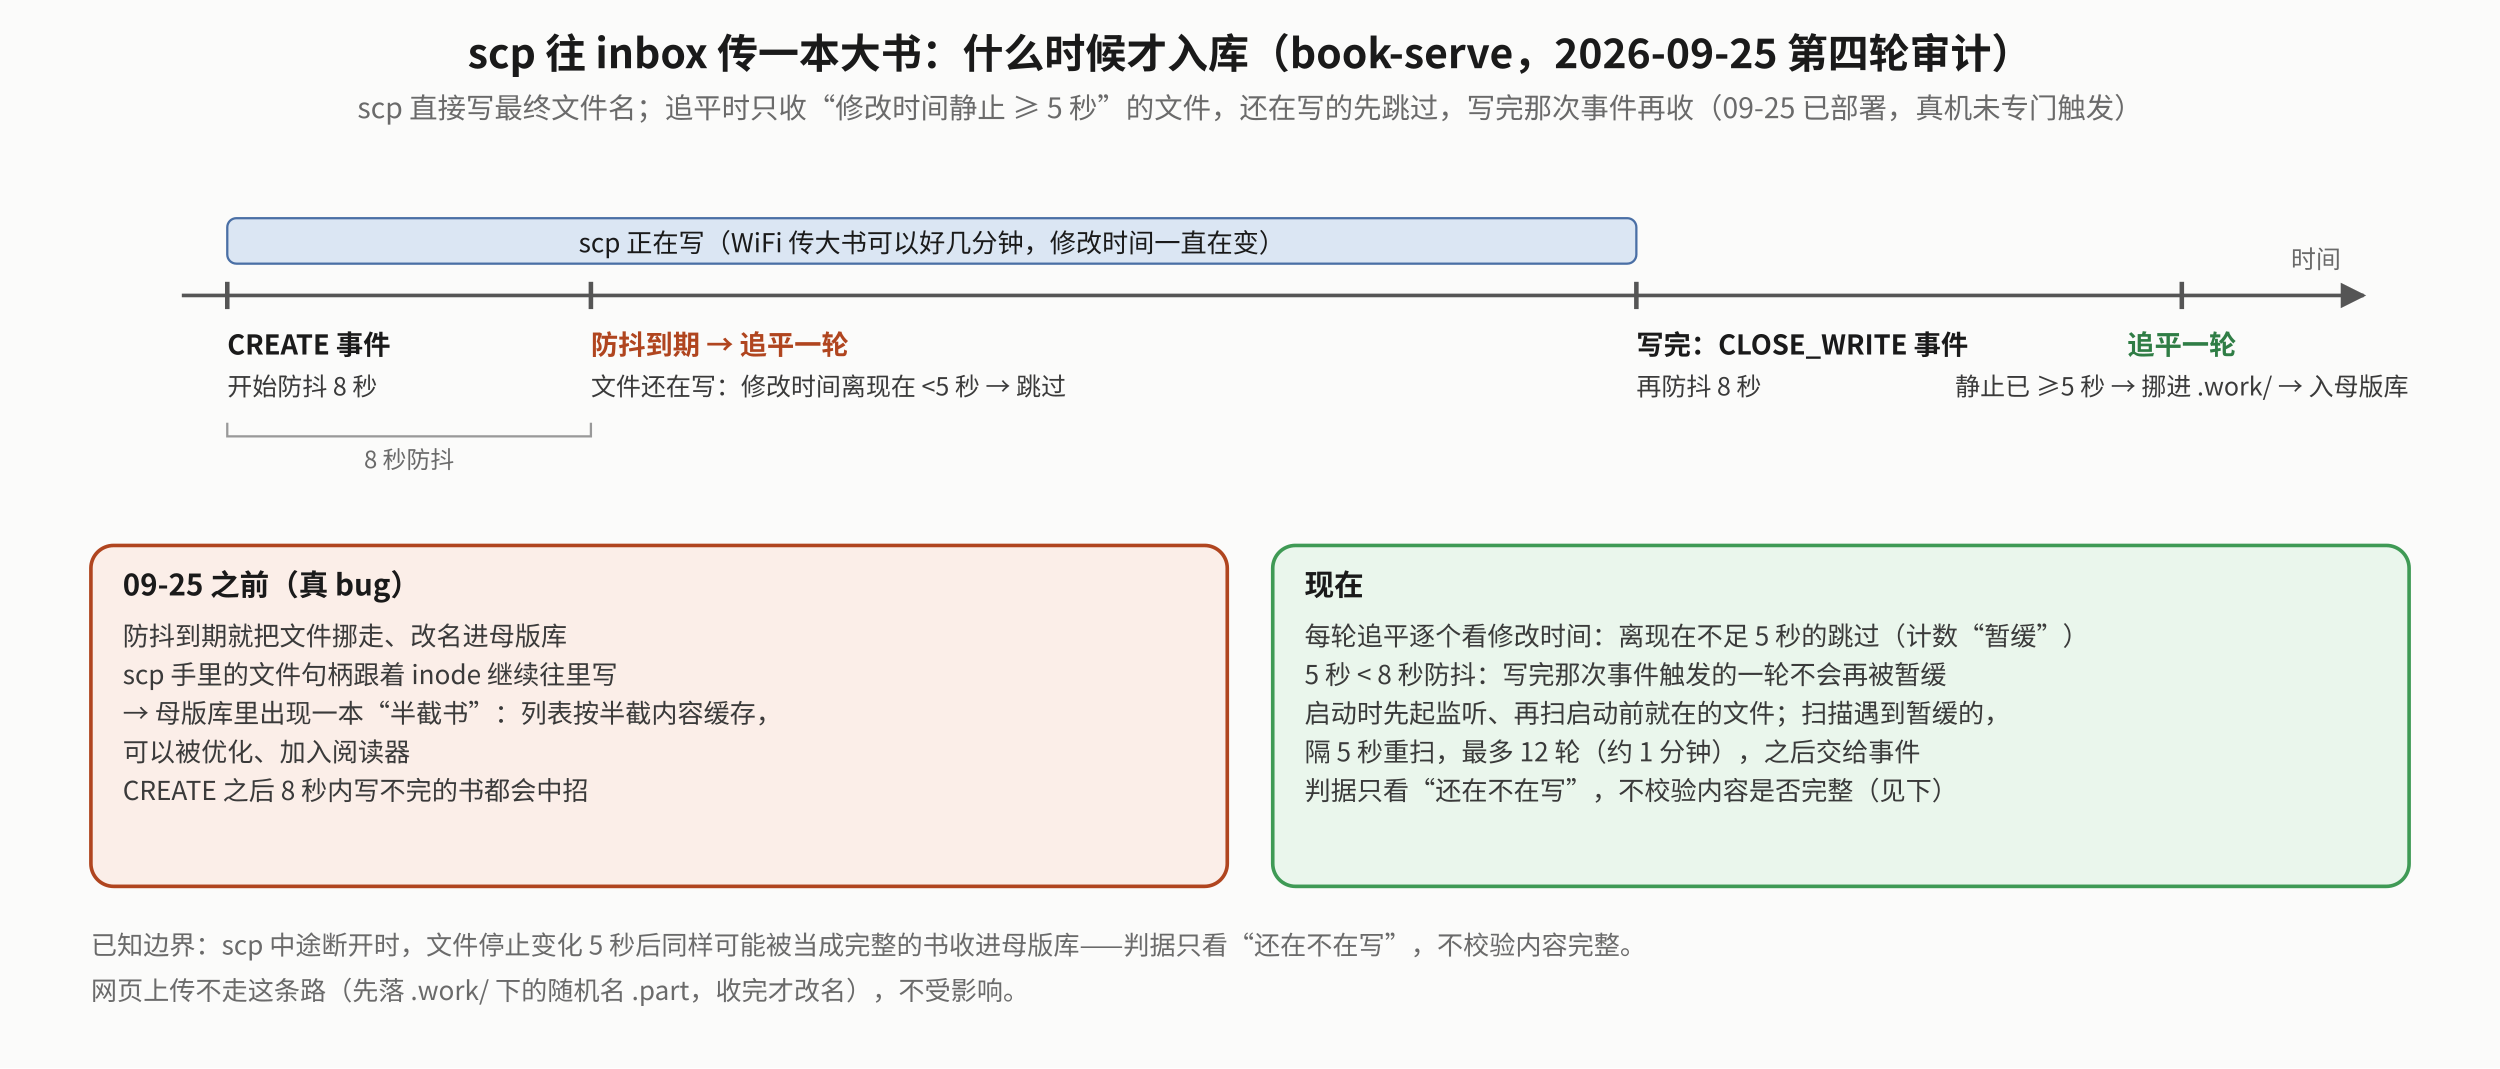
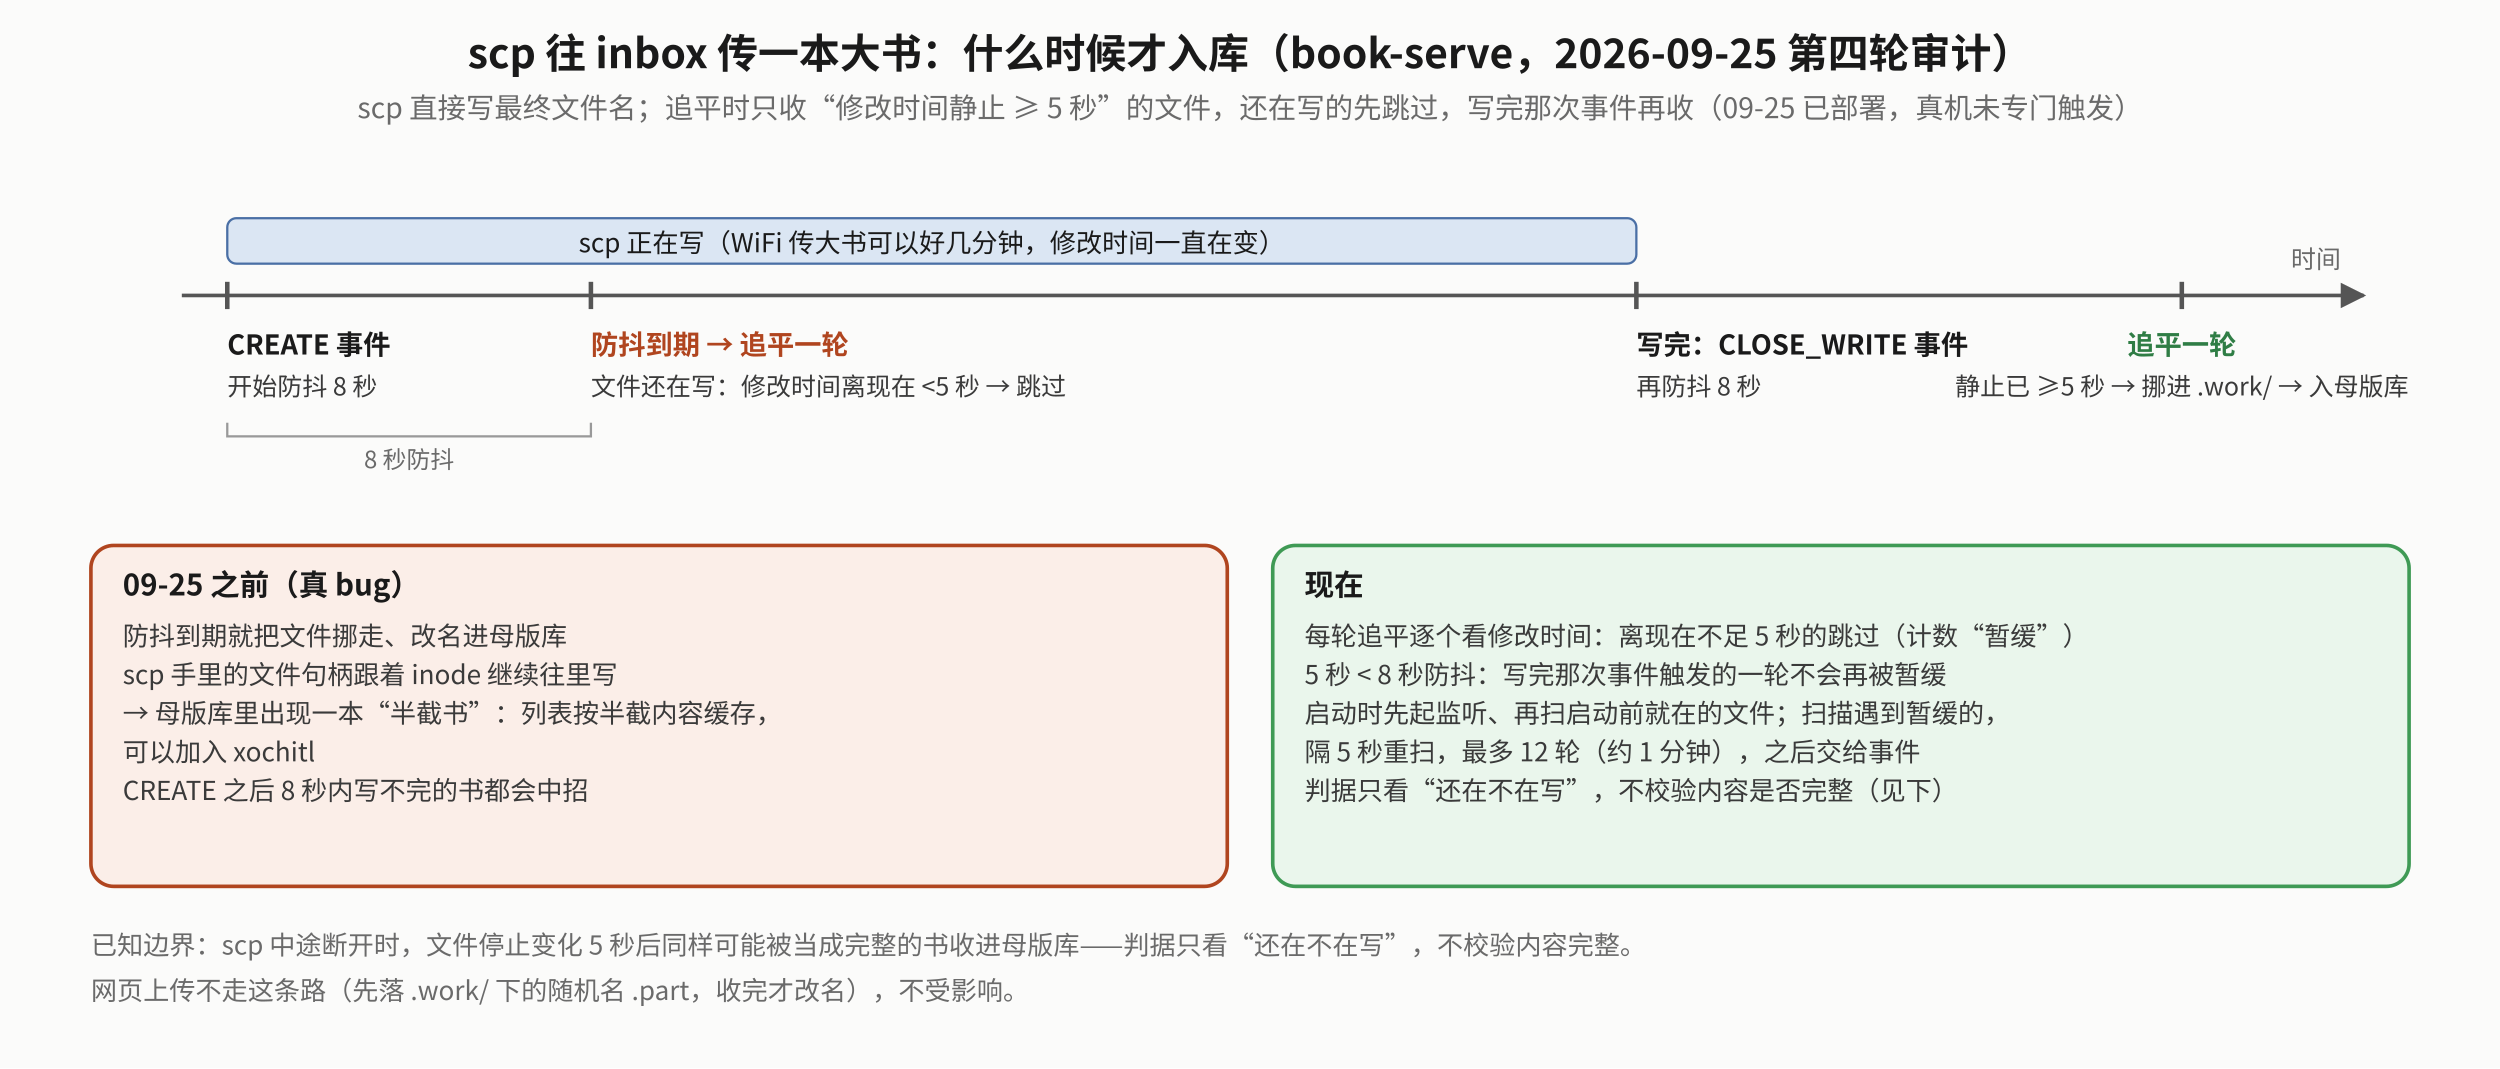
<svg xmlns="http://www.w3.org/2000/svg" width="1100" height="470" viewBox="0 0 1100 470" font-family="Noto Sans CJK SC, sans-serif">
  <defs>
    <marker id="ib" viewBox="0 0 10 10" refX="9" refY="5" markerWidth="7" markerHeight="7" orient="auto-start-reverse">
      <path d="M0,0 L10,5 L0,10 z" fill="#555" />
    </marker>
  </defs>
  <rect width="1100" height="470" fill="#fbfbfa" />
  <text x="550.0" y="30" text-anchor="middle" font-size="18" font-weight="bold" fill="#1a1a1a">scp 往 inbox 传一本大书：什么时候才入库（book-serve，2026-09-25 第四轮审计）</text>
  <text x="550.0" y="52" text-anchor="middle" font-size="12.5" fill="#6a6a6a">scp 直接写最终文件名；追平时只收“修改时间静止 ≥ 5 秒”的文件，还在写的先跳过，写完那次事件再收（09-25 已部署，真机未专门触发）</text>
  <line x1="80" y1="130" x2="1040" y2="130" stroke="#555" stroke-width="1.6" marker-end="url(#ib)" />
  <text x="1030" y="118" text-anchor="end" font-size="11" fill="#6a6a6a">时间</text>
  <rect x="100" y="96" width="620" height="20" rx="4" fill="#dbe6f3" stroke="#4a6fa5" />
  <text x="410" y="111" text-anchor="middle" font-size="11.5" fill="#1a1a1a">scp 正在写（WiFi 传大书可以好几分钟，修改时间一直在变）</text>
  <line x1="100" y1="124" x2="100" y2="136" stroke="#555" stroke-width="2" />
  <text x="100" y="156" text-anchor="start" font-size="12" fill="#1a1a1a" font-weight="bold">CREATE 事件</text>
  <text x="100" y="174" text-anchor="start" font-size="11" fill="#3a3a3a">开始防抖 8 秒</text>
  <line x1="260" y1="124" x2="260" y2="136" stroke="#555" stroke-width="2" />
  <text x="260" y="156" text-anchor="start" font-size="12" fill="#b0451f" font-weight="bold">防抖到期 → 追平一轮</text>
  <text x="260" y="174" text-anchor="start" font-size="11" fill="#3a3a3a">文件还在写：修改时间离现在 &lt;5 秒 → 跳过</text>
  <line x1="720" y1="124" x2="720" y2="136" stroke="#555" stroke-width="2" />
  <text x="720" y="156" text-anchor="start" font-size="12" fill="#1a1a1a" font-weight="bold">写完：CLOSE_WRITE 事件</text>
  <text x="720" y="174" text-anchor="start" font-size="11" fill="#3a3a3a">再防抖 8 秒</text>
  <line x1="960" y1="124" x2="960" y2="136" stroke="#555" stroke-width="2" />
  <text x="960" y="156" text-anchor="middle" font-size="12" fill="#2f7d45" font-weight="bold">追平一轮</text>
  <text x="960" y="174" text-anchor="middle" font-size="11" fill="#3a3a3a">静止已 ≥5 秒 → 挪进 .work/ → 入母版库</text>
  <path d="M100,186 v6 h160 v-6" fill="none" stroke="#999" />
  <text x="180" y="206" text-anchor="middle" font-size="10.5" fill="#6a6a6a">8 秒防抖</text>
  <rect x="40" y="240" width="500" height="150" rx="10" fill="#fbeee8" stroke="#b0451f" stroke-width="1.6" />
  <text x="54" y="262" text-anchor="start" font-size="13" fill="#1a1a1a" font-weight="bold">09-25 之前（真 bug）</text>
  <text x="54" y="284" text-anchor="start" font-size="11.5" fill="#3a3a3a">防抖到期就把文件挪走、改名进母版库</text>
  <text x="54" y="301" text-anchor="start" font-size="11.5" fill="#3a3a3a">scp 手里的文件句柄跟着 inode 继续往里写</text>
  <text x="54" y="318" text-anchor="start" font-size="11.5" fill="#3a3a3a">→ 母版库里出现一本“半截书”：列表按半截内容缓存，</text>
-   <text x="54" y="335" text-anchor="start" font-size="11.5" fill="#3a3a3a">   可以被优化、加入阅读器</text>
+   <text x="54" y="335" text-anchor="start" font-size="11.5" fill="#3a3a3a">   可以加入 xochitl</text>
  <text x="54" y="352" text-anchor="start" font-size="11.5" fill="#3a3a3a">CREATE 之后 8 秒内写不完的书都会中招</text>
  <rect x="560" y="240" width="500" height="150" rx="10" fill="#eaf6ec" stroke="#3f9a55" stroke-width="1.6" />
  <text x="574" y="262" text-anchor="start" font-size="13" fill="#1a1a1a" font-weight="bold">现在</text>
  <text x="574" y="284" text-anchor="start" font-size="11.5" fill="#3a3a3a">每轮追平逐个看修改时间：离现在不足 5 秒的跳过（计数“暂缓”）</text>
  <text x="574" y="301" text-anchor="start" font-size="11.5" fill="#3a3a3a">5 秒 &lt; 8 秒防抖：写完那次事件触发的一轮不会再被暂缓</text>
  <text x="574" y="318" text-anchor="start" font-size="11.5" fill="#3a3a3a">启动时先起监听、再扫启动前就在的文件；扫描遇到暂缓的，</text>
  <text x="574" y="335" text-anchor="start" font-size="11.5" fill="#3a3a3a">   隔 5 秒重扫，最多 12 轮（约 1 分钟），之后交给事件</text>
  <text x="574" y="352" text-anchor="start" font-size="11.5" fill="#3a3a3a">判据只看“还在不在写”，不校验内容是否完整（见下）</text>
  <text x="40" y="420" text-anchor="start" font-size="11.5" fill="#6a6a6a">已知边界：scp 中途断开时，文件停止变化 5 秒后同样可能被当成完整的书收进母版库——判据只看“还在不在写”，不校验内容完整。</text>
  <text x="40" y="440" text-anchor="start" font-size="11.5" fill="#6a6a6a">网页上传不走这条路（先落 .work/ 下的随机名 .part，收完才改名），不受影响。</text>
</svg>
